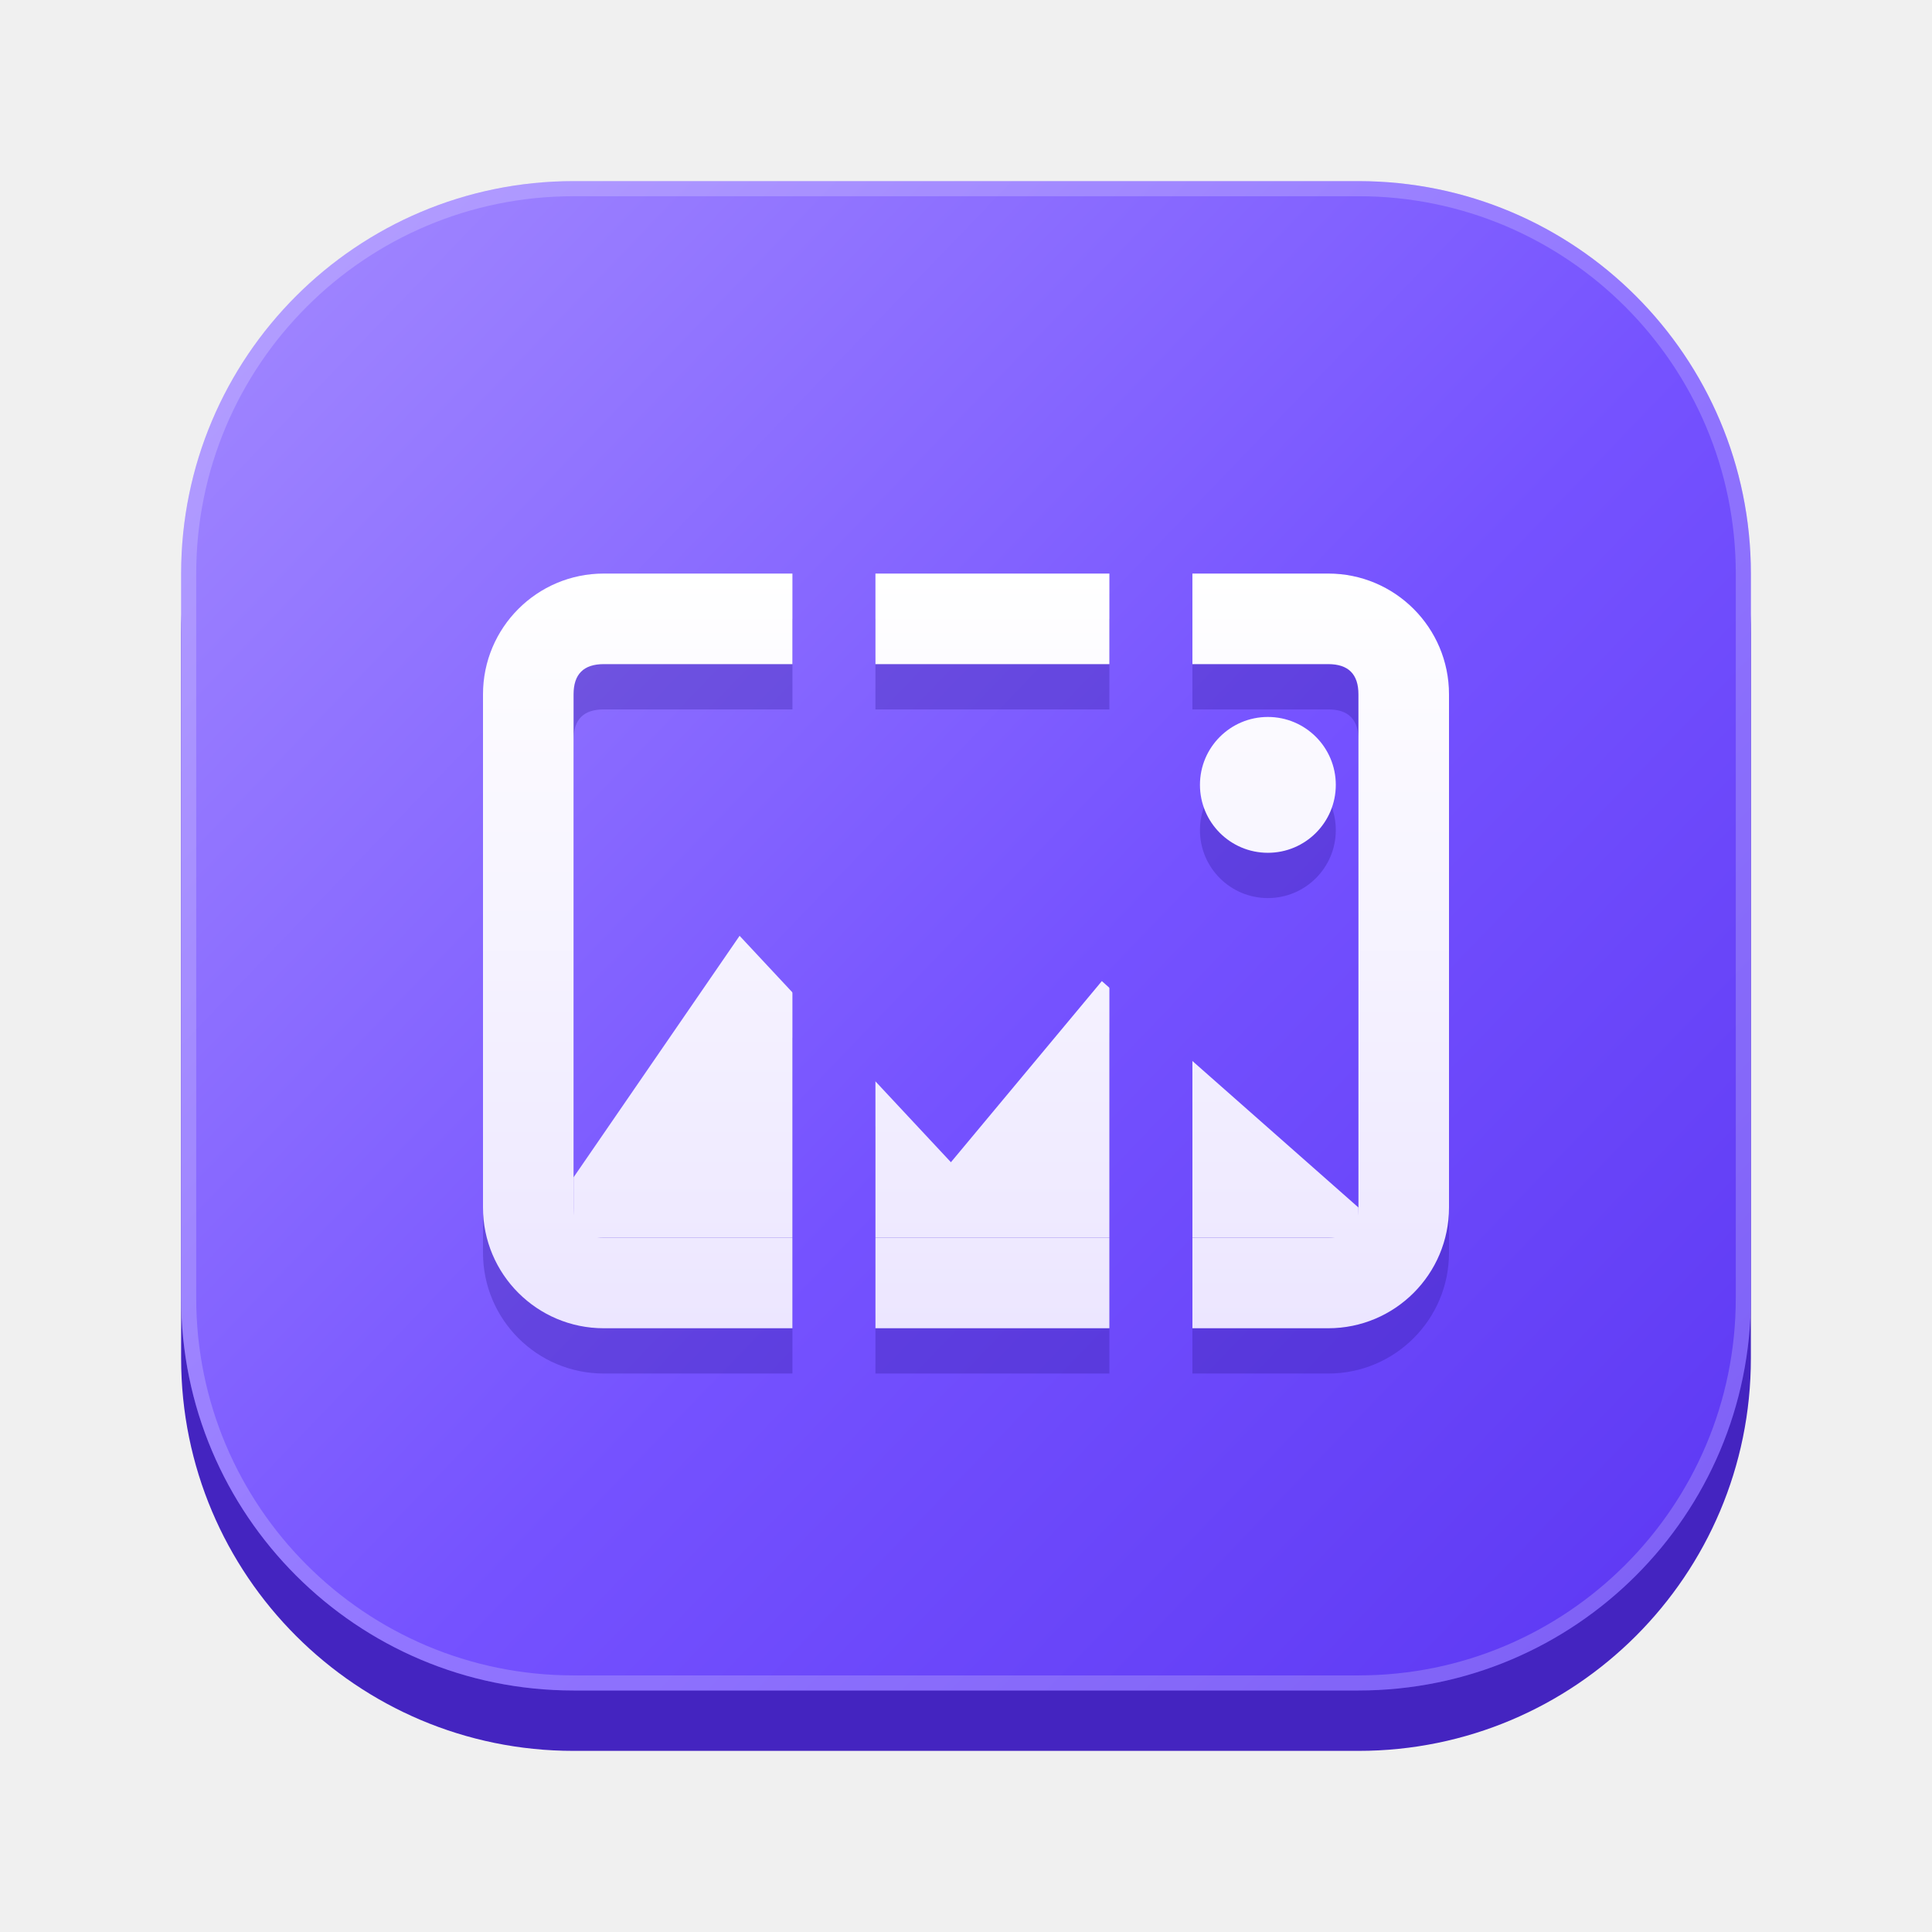
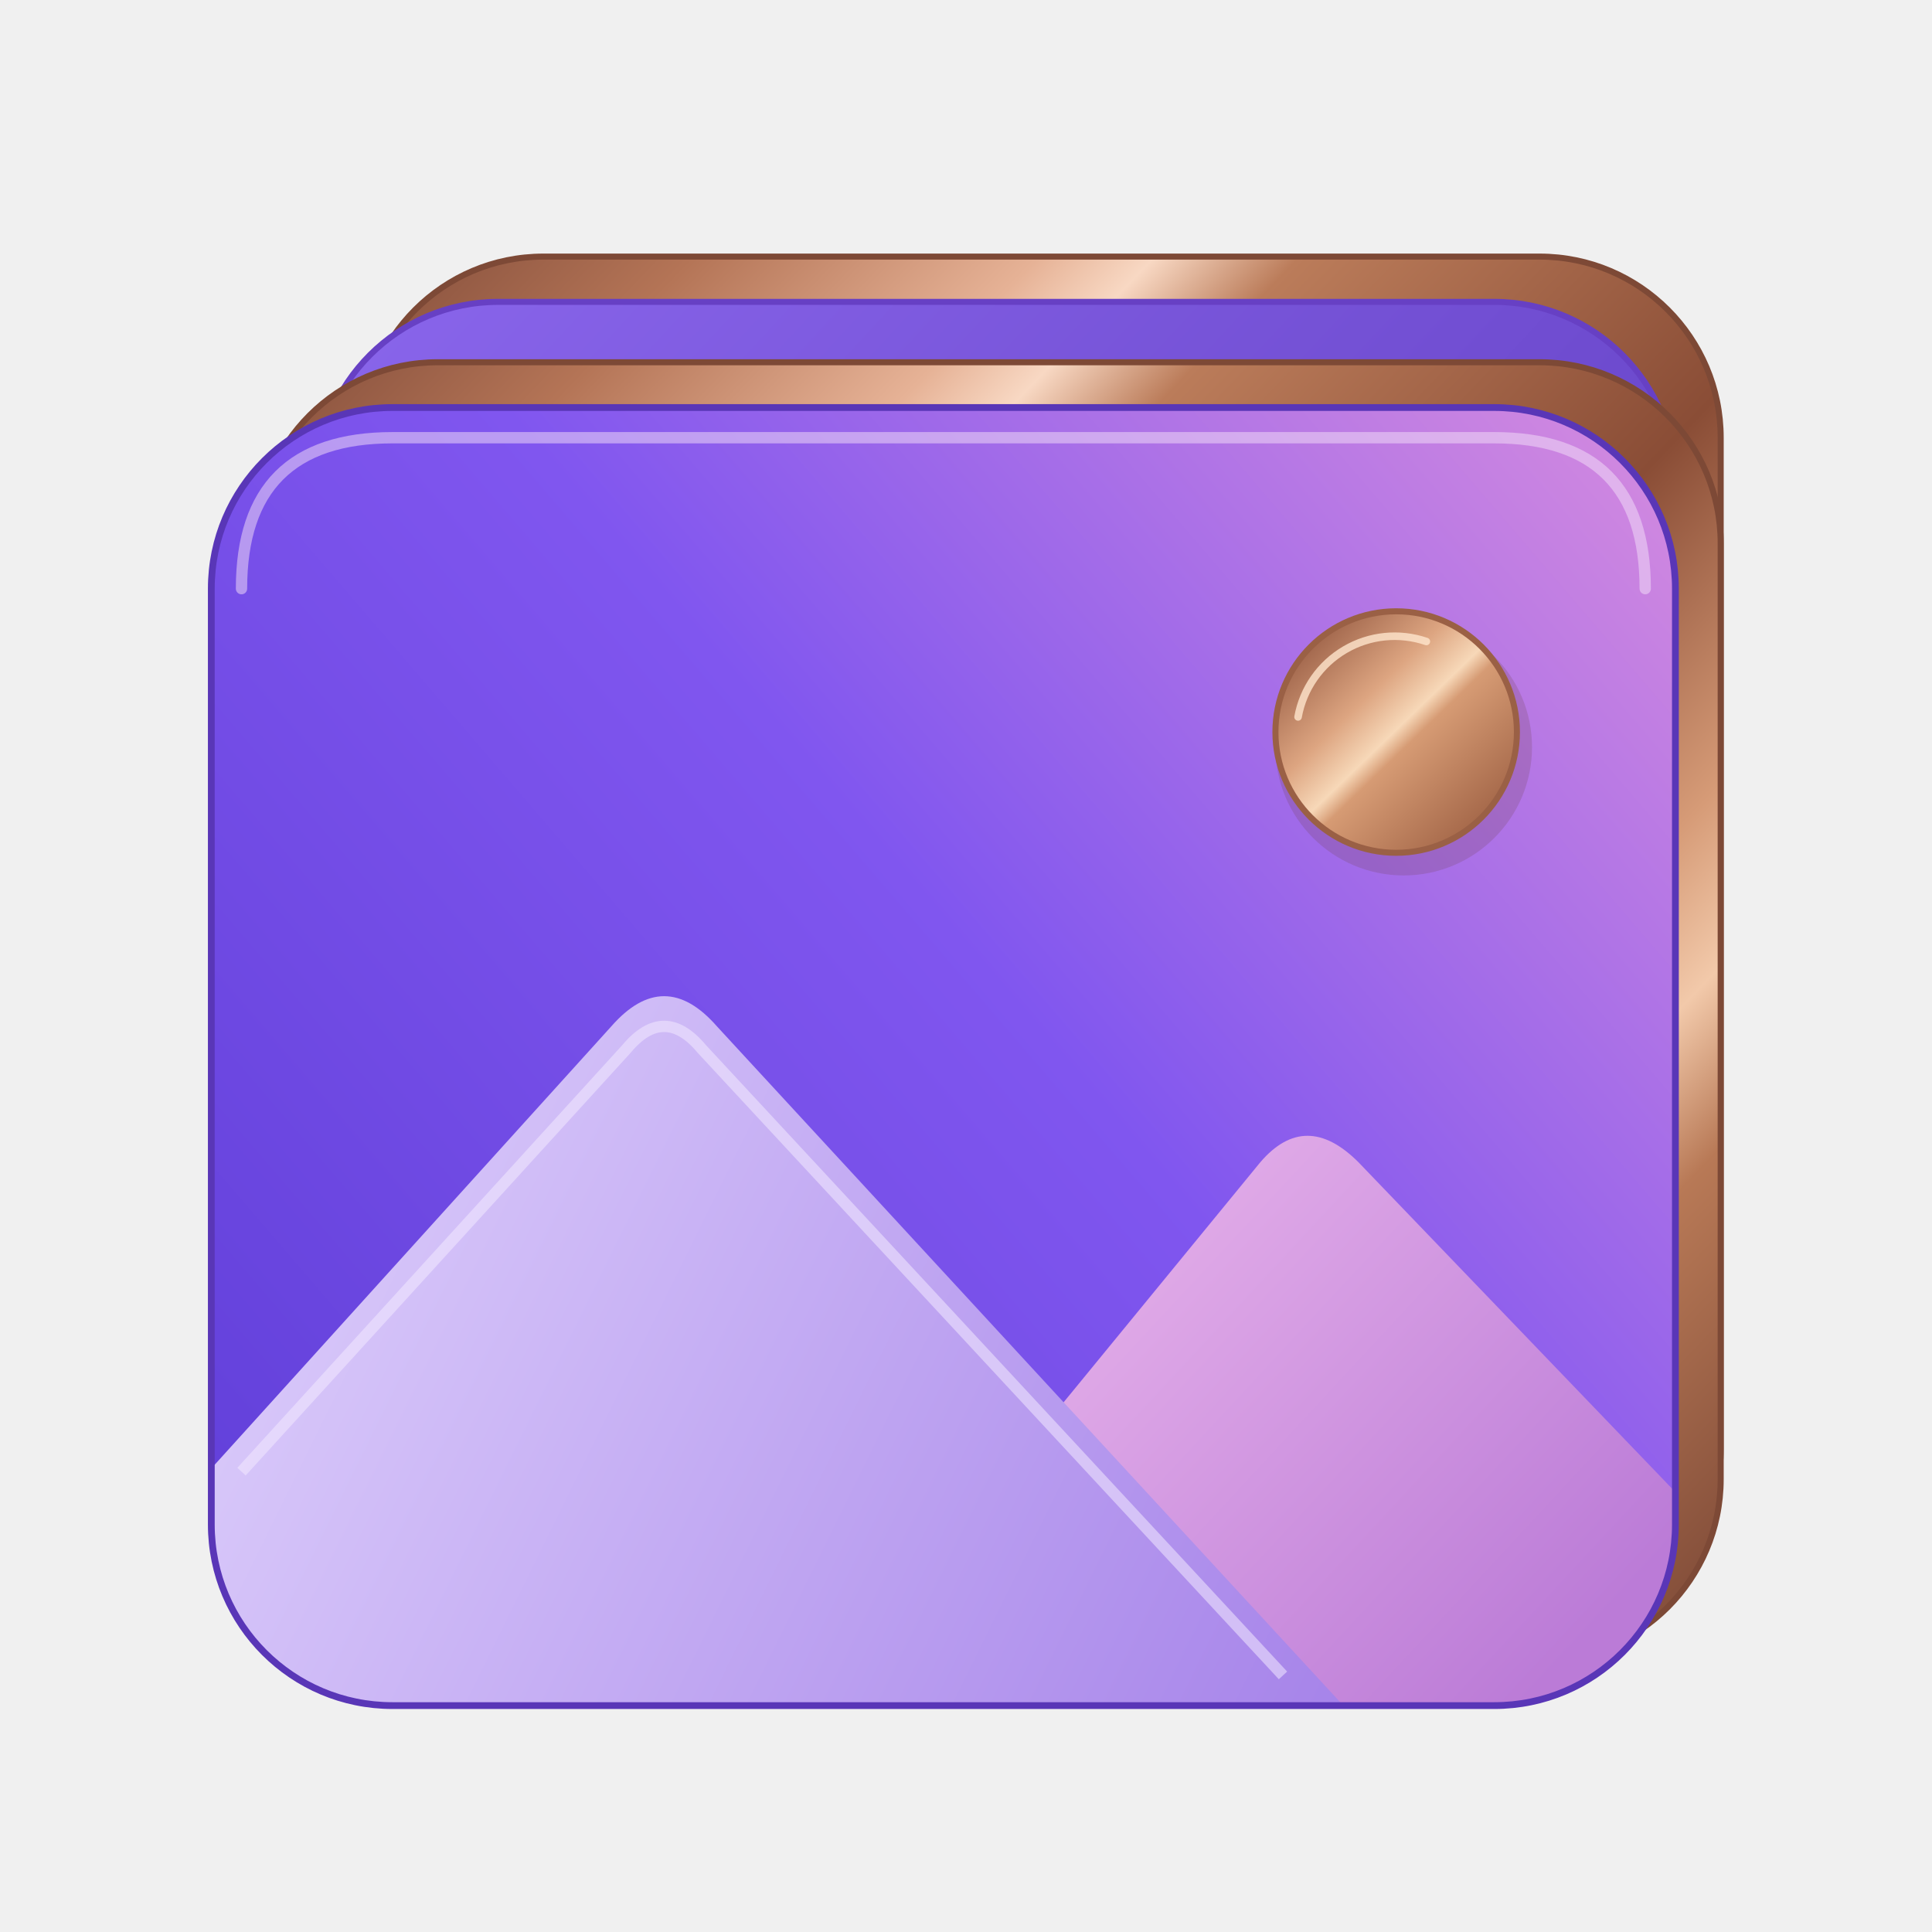
- <svg xmlns="http://www.w3.org/2000/svg" width="128" height="128" viewBox="0 0 128 128" fill="none" role="img" aria-label="Proton Gallery">
+ <svg xmlns="http://www.w3.org/2000/svg" width="256" height="256" viewBox="0 0 256 256" data-app="gallery" role="img" aria-labelledby="gallery-title gallery-desc">
  <defs>
-     <linearGradient id="pg-face" x1="12" y1="12" x2="116" y2="112" gradientUnits="userSpaceOnUse">
-       <stop stop-color="#A48BFF" />
-       <stop offset="0.55" stop-color="#7552FF" />
-       <stop offset="1" stop-color="#5B36F2" />
+     <linearGradient id="gallery-face" x1="36" y1="212" x2="220" y2="54" gradientUnits="userSpaceOnUse">
+       <stop stop-color="#6240DA" />
+       <stop offset=".52" stop-color="#8056EF" />
+       <stop offset="1" stop-color="#D58BDF" />
    </linearGradient>
-     <linearGradient id="pg-glyph" x1="0" y1="38" x2="0" y2="88" gradientUnits="userSpaceOnUse">
-       <stop stop-color="#FFFFFF" />
-       <stop offset="1" stop-color="#ECE6FF" />
+     <linearGradient id="gallery-rear" x1="26" y1="42" x2="218" y2="220" gradientUnits="userSpaceOnUse">
+       <stop stop-color="#8C68EE" />
+       <stop offset="1" stop-color="#5533B5" />
    </linearGradient>
-     <mask id="pg-cut" maskUnits="userSpaceOnUse" x="0" y="0" width="128" height="128">
-       <path d="M40,38H88A8,8 0,0 1,96 46V80A8,8 0,0 1,88 88H40A8,8 0,0 1,32 80V46A8,8 0,0 1,40 38Z M40,44H88Q90,44 90,46V80Q90,82 88,82H40Q38,82 38,80V46Q38,44 40,44Z" fill="#FFFFFF" fill-rule="evenodd" />
-       <path d="M38,78L49,62L63,77L73,65L90,80V82H38Z" fill="#FFFFFF" />
-       <path d="M88.5,52A4.5,4.5 0,1 1,79.5 52A4.5,4.5 0,1 1,88.5 52Z" fill="#FFFFFF" />
-       <path d="M52.5 0h5.5v128h-5.5zM73.5 0H79v128h-5.5z" fill="#000000" />
-     </mask>
+     <linearGradient id="gallery-paper" x1="60" y1="80" x2="180" y2="162" gradientUnits="userSpaceOnUse">
+       <stop stop-color="#E7DFFA" />
+       <stop offset="1" stop-color="#BDA5EF" />
+     </linearGradient>
+     <linearGradient id="gallery-copper" x1="32" y1="32" x2="232" y2="224" gradientUnits="userSpaceOnUse">
+       <stop stop-color="#703E30" />
+       <stop offset=".16" stop-color="#B47456" />
+       <stop offset=".28" stop-color="#E6B296" />
+       <stop offset=".32" stop-color="#F8D8C3" />
+       <stop offset=".37" stop-color="#BB7C5A" />
+       <stop offset=".56" stop-color="#8A4D36" />
+       <stop offset=".69" stop-color="#D69B77" />
+       <stop offset=".75" stop-color="#F2C9AA" />
+       <stop offset=".81" stop-color="#B87956" />
+       <stop offset="1" stop-color="#713F30" />
+     </linearGradient>
+     <linearGradient id="gallery-sun" x1="172" y1="82" x2="201" y2="112" gradientUnits="userSpaceOnUse">
+       <stop stop-color="#8D513A" />
+       <stop offset=".33" stop-color="#DDA581" />
+       <stop offset=".47" stop-color="#F7D8B8" />
+       <stop offset=".53" stop-color="#D69B74" />
+       <stop offset="1" stop-color="#925439" />
+     </linearGradient>
+     <linearGradient id="gallery-mountain" x1="44" y1="148" x2="186" y2="218" gradientUnits="userSpaceOnUse">
+       <stop stop-color="#D9C9FA" />
+       <stop offset="1" stop-color="#A582E9" />
+     </linearGradient>
+     <linearGradient id="gallery-far-mountain" x1="142" y1="152" x2="211" y2="216" gradientUnits="userSpaceOnUse">
+       <stop stop-color="#E8B4EB" />
+       <stop offset="1" stop-color="#BB7BD7" />
+     </linearGradient>
+     <clipPath id="gallery-photo-clip">
+       <rect x="28" y="54" width="194" height="172" rx="24" />
+     </clipPath>
  </defs>
-   <rect x="12" y="16" width="104" height="100" rx="26" fill="#4424C0" />
-   <rect x="12" y="12" width="104" height="100" rx="26" fill="url(#pg-face)" />
-   <rect x="12.5" y="12.5" width="103" height="99" rx="25.5" stroke="#FFFFFF" stroke-opacity="0.2" />
-   <g transform="translate(0 3)">
-     <rect width="128" height="128" fill="#2E1596" fill-opacity="0.3" mask="url(#pg-cut)" />
+   <g id="mark">
+     <rect x="48" y="34" width="180" height="182" rx="24" fill="url(#gallery-copper)" stroke="#7D4936" stroke-width=".8" />
+     <rect x="42" y="40" width="180" height="182" rx="24" fill="url(#gallery-rear)" stroke="#6740C4" stroke-width=".8" />
+     <rect x="34" y="48" width="194" height="172" rx="24" fill="url(#gallery-copper)" stroke="#7D4936" stroke-width=".8" />
+     <rect x="28" y="54" width="194" height="172" rx="24" fill="url(#gallery-face)" />
+     <g clip-path="url(#gallery-photo-clip)">
+       <path d="M108 226L167 154Q173 147 180 154L229 205V230Z" fill="url(#gallery-far-mountain)" />
+       <path d="M24 199L81 136Q88 128 95 136L178 226H24Z" fill="url(#gallery-mountain)" />
+       <path d="M32 195L83 139Q88 133 93 139L170 222" fill="none" stroke="#F1E8FF" stroke-opacity=".55" stroke-width="1.5" stroke-linejoin="round" />
+     </g>
+     <rect x="28" y="54" width="194" height="172" rx="24" fill="none" stroke="#5936B7" stroke-width=".9" />
+     <path d="M32 78Q32 58 52 58H198Q218 58 218 78" fill="none" stroke="#F3DDF9" stroke-opacity=".52" stroke-width="1.5" stroke-linecap="round" />
+     <circle cx="186" cy="99" r="17" fill="#693D40" opacity=".2" />
+     <circle cx="185" cy="97" r="16" fill="url(#gallery-sun)" stroke="#9A6045" stroke-width=".8" />
+     <path d="M172 95A13 13 0 0 1 189 85" fill="none" stroke="#FFE6CD" stroke-opacity=".8" stroke-width="1" stroke-linecap="round" />
  </g>
-   <rect width="128" height="128" fill="url(#pg-glyph)" mask="url(#pg-cut)" />
</svg>
